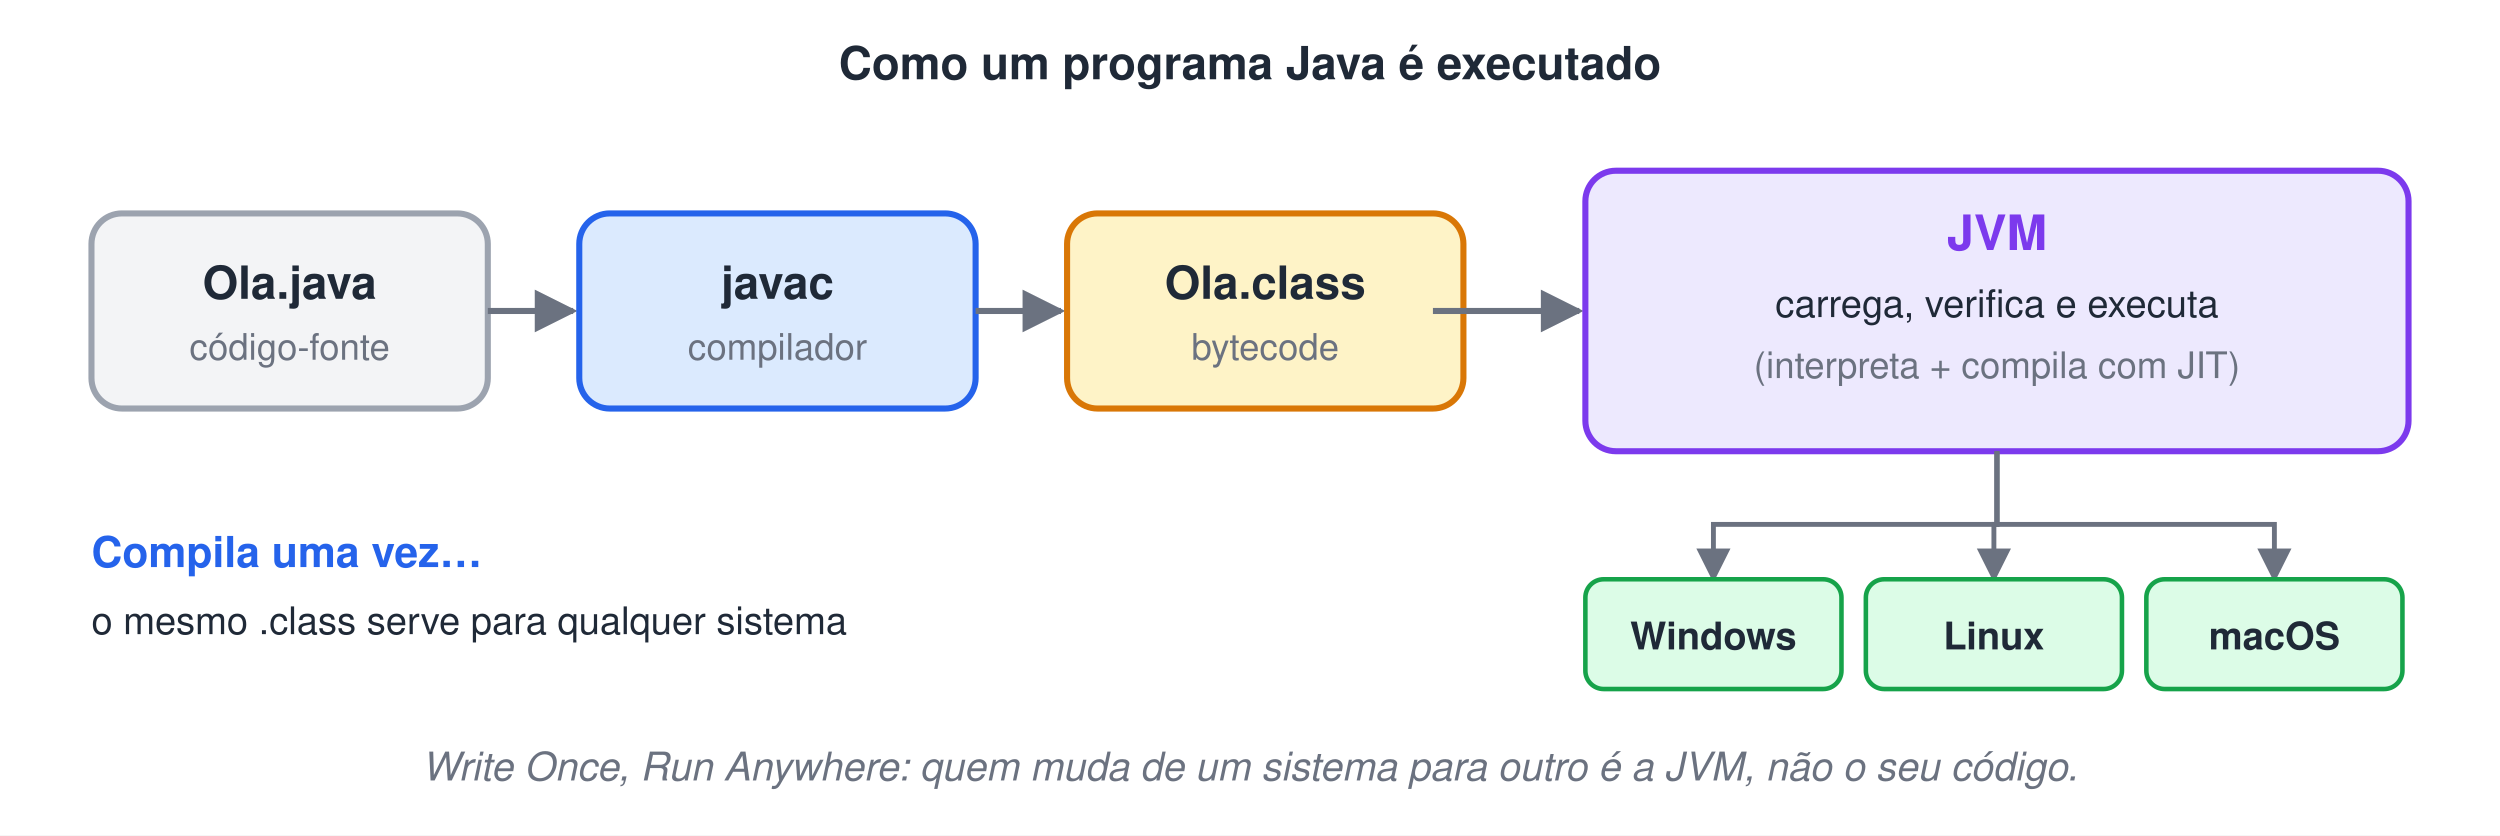
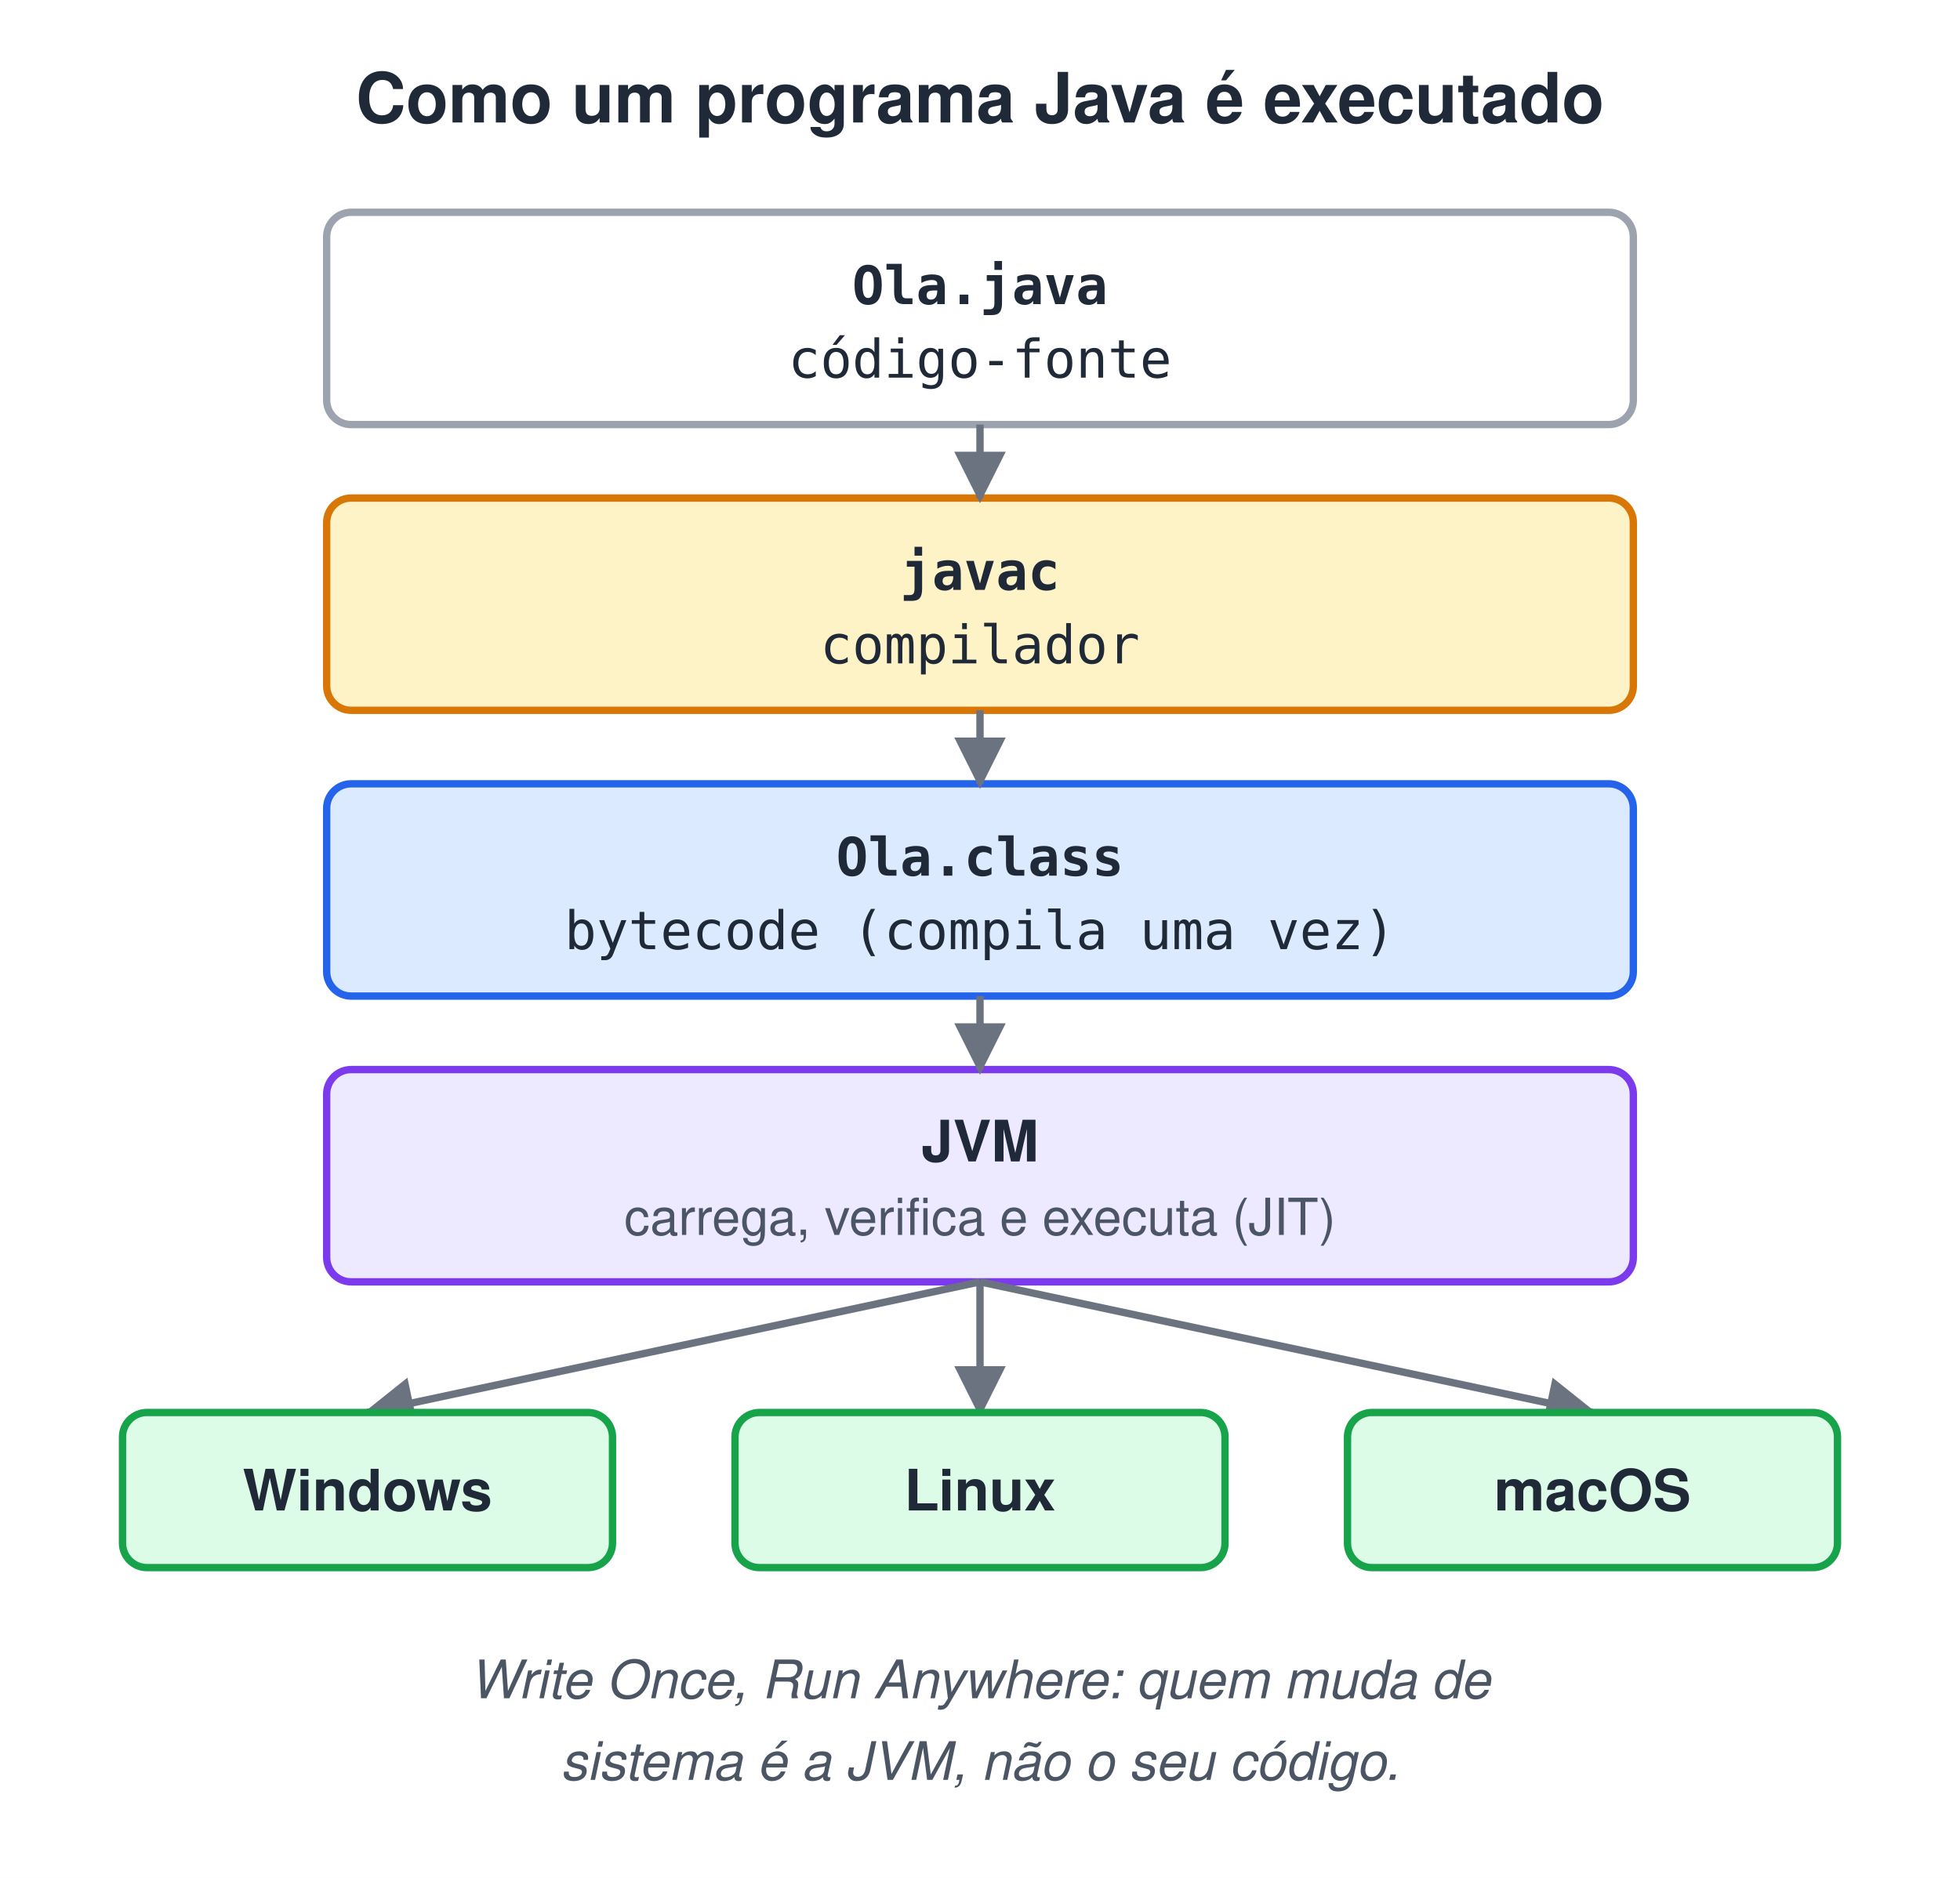
- <svg xmlns="http://www.w3.org/2000/svg" width="820" height="274" viewBox="0 0 820 274">
-   <style>text{font-family:Helvetica, Arial, 'DejaVu Sans', sans-serif}.m{font-family:Menlo, Consolas, 'DejaVu Sans Mono', monospace}</style>
+ <svg xmlns="http://www.w3.org/2000/svg" width="480" height="460" viewBox="0 0 480 460">
+   <style>text{white-space:pre;font-family:Helvetica,Arial,sans-serif;font-size:14px;fill:#1F2937}.t{font-size:17px;font-weight:bold}.b{font-weight:bold}.m{font-family:Menlo,Consolas,monospace;font-size:13px}.s{font-size:12.5px;fill:#4B5563}.n{font-size:13px;font-style:italic;fill:#4B5563}.c{text-anchor:middle}.r{text-anchor:end}.xB{fill:#DBEAFE;stroke:#2563EB}.xG{fill:#DCFCE7;stroke:#16A34A}.xO{fill:#FEF3C7;stroke:#D97706}.xP{fill:#EDE9FE;stroke:#7C3AED}.xR{fill:#FEE2E2;stroke:#DC2626}.xY{fill:#F3F4F6;stroke:#9CA3AF}.xW{fill:#fff;stroke:#9CA3AF}.xT{fill:#CCFBF1;stroke:#0D9488}.xK{fill:#FCE7F3;stroke:#DB2777}rect,ellipse,polygon{stroke-width:1.8}.l{stroke:#6B7280;stroke-width:1.8;fill:none}.d{stroke-dasharray:5 4}</style>
  <defs>
-     <marker id="arg" viewBox="0 0 10 10" refX="9" refY="5" markerWidth="7" markerHeight="7" orient="auto-start-reverse">
-       <path d="M0,0 L10,5 L0,10 z" fill="#6B7280" />
+     <marker id="a" viewBox="0 0 10 10" refX="9" refY="5" markerWidth="7" markerHeight="7" orient="auto-start-reverse">
+       <path d="M0,0L10,5L0,10z" fill="#6B7280" />
    </marker>
  </defs>
-   <rect width="100%" height="100%" fill="#ffffff" />
-   <text x="410" y="26" font-size="15" font-weight="bold" fill="#1F2937" text-anchor="middle">Como um programa Java é executado</text>
-   <rect x="30" y="70" width="130" height="64" rx="10" fill="#F3F4F6" stroke="#9CA3AF" stroke-width="2" />
-   <text x="95" y="98" font-size="15" font-weight="bold" fill="#1F2937" text-anchor="middle">Ola.java</text>
-   <text x="95" y="118" font-size="12" fill="#6B7280" text-anchor="middle">código-fonte</text>
-   <line x1="160" y1="102" x2="188" y2="102" stroke="#6B7280" stroke-width="2" marker-end="url(#arg)" />
-   <rect x="190" y="70" width="130" height="64" rx="10" fill="#DBEAFE" stroke="#2563EB" stroke-width="2" />
-   <text x="255" y="98" font-size="15" font-weight="bold" fill="#1F2937" text-anchor="middle">javac</text>
-   <text x="255" y="118" font-size="12" fill="#6B7280" text-anchor="middle">compilador</text>
-   <line x1="320" y1="102" x2="348" y2="102" stroke="#6B7280" stroke-width="2" marker-end="url(#arg)" />
-   <rect x="350" y="70" width="130" height="64" rx="10" fill="#FEF3C7" stroke="#D97706" stroke-width="2" />
-   <text x="415" y="98" font-size="15" font-weight="bold" fill="#1F2937" text-anchor="middle">Ola.class</text>
-   <text x="415" y="118" font-size="12" fill="#6B7280" text-anchor="middle">bytecode</text>
-   <line x1="470" y1="102" x2="518" y2="102" stroke="#6B7280" stroke-width="2" marker-end="url(#arg)" />
-   <rect x="520" y="56" width="270" height="92" rx="10" fill="#EDE9FE" stroke="#7C3AED" stroke-width="2" />
-   <text x="655" y="82" font-size="16" font-weight="bold" fill="#7C3AED" text-anchor="middle">JVM</text>
-   <text x="655" y="104" font-size="12.5" fill="#1F2937" text-anchor="middle">carrega, verifica e executa</text>
-   <text x="655" y="124" font-size="12" fill="#6B7280" text-anchor="middle">(interpreta + compila com JIT)</text>
-   <path d="M655,148 V172 H562 V190" fill="none" stroke="#6B7280" stroke-width="1.6" marker-end="url(#arg)" />
-   <rect x="520" y="190" width="84" height="36" rx="6" fill="#DCFCE7" stroke="#16A34A" stroke-width="1.5" />
-   <text x="562" y="213" font-size="12.5" font-weight="bold" fill="#1F2937" text-anchor="middle">Windows</text>
-   <path d="M655,148 V172 H654 V190" fill="none" stroke="#6B7280" stroke-width="1.6" marker-end="url(#arg)" />
-   <rect x="612" y="190" width="84" height="36" rx="6" fill="#DCFCE7" stroke="#16A34A" stroke-width="1.5" />
-   <text x="654" y="213" font-size="12.5" font-weight="bold" fill="#1F2937" text-anchor="middle">Linux</text>
-   <path d="M655,148 V172 H746 V190" fill="none" stroke="#6B7280" stroke-width="1.6" marker-end="url(#arg)" />
-   <rect x="704" y="190" width="84" height="36" rx="6" fill="#DCFCE7" stroke="#16A34A" stroke-width="1.5" />
-   <text x="746" y="213" font-size="12.5" font-weight="bold" fill="#1F2937" text-anchor="middle">macOS</text>
-   <text x="30" y="186" font-size="14" font-weight="bold" fill="#2563EB">Compila uma vez…</text>
-   <text x="30" y="208" font-size="12.5" fill="#1F2937">o mesmo .class serve para qualquer sistema</text>
-   <text x="410" y="256" font-size="13" font-style="italic" fill="#6B7280" text-anchor="middle">Write Once, Run Anywhere: quem muda de um sistema para outro é a JVM, não o seu código.</text>
+   <rect width="100%" height="100%" fill="#fff" />
+   <text x="240.0" y="30" class="t c">Como um programa Java é executado</text>
+   <rect x="80" y="52" width="320" height="52" rx="6" class="xW" />
+   <text x="240.0" y="74.5" class="m b c">Ola.java</text>
+   <text x="240.0" y="92.5" class="m c">código-fonte</text>
+   <rect x="80" y="122" width="320" height="52" rx="6" class="xO" />
+   <text x="240.0" y="144.5" class="m b c">javac</text>
+   <text x="240.0" y="162.5" class="m c">compilador</text>
+   <path d="M240.0,104 L240.0,122" class="l" marker-end="url(#a)" />
+   <rect x="80" y="192" width="320" height="52" rx="6" class="xB" />
+   <text x="240.0" y="214.5" class="m b c">Ola.class</text>
+   <text x="240.0" y="232.5" class="m c">bytecode (compila uma vez)</text>
+   <path d="M240.0,174 L240.0,192" class="l" marker-end="url(#a)" />
+   <rect x="80" y="262" width="320" height="52" rx="6" class="xP" />
+   <text x="240.0" y="284.5" class="b c">JVM</text>
+   <text x="240.0" y="302.5" class="s c">carrega, verifica e executa (JIT)</text>
+   <path d="M240.0,244 L240.0,262" class="l" marker-end="url(#a)" />
+   <path d="M240,314 L90,346" class="l" marker-end="url(#a)" />
+   <rect x="30" y="346" width="120" height="38" rx="6" class="xG" />
+   <text x="90" y="370" class="b c">Windows</text>
+   <path d="M240,314 L240,346" class="l" marker-end="url(#a)" />
+   <rect x="180" y="346" width="120" height="38" rx="6" class="xG" />
+   <text x="240" y="370" class="b c">Linux</text>
+   <path d="M240,314 L390,346" class="l" marker-end="url(#a)" />
+   <rect x="330" y="346" width="120" height="38" rx="6" class="xG" />
+   <text x="390" y="370" class="b c">macOS</text>
+   <text x="240.0" y="416" class="n c">Write Once, Run Anywhere: quem muda de</text>
+   <text x="240.0" y="436" class="n c">sistema é a JVM, não o seu código.</text>
</svg>
